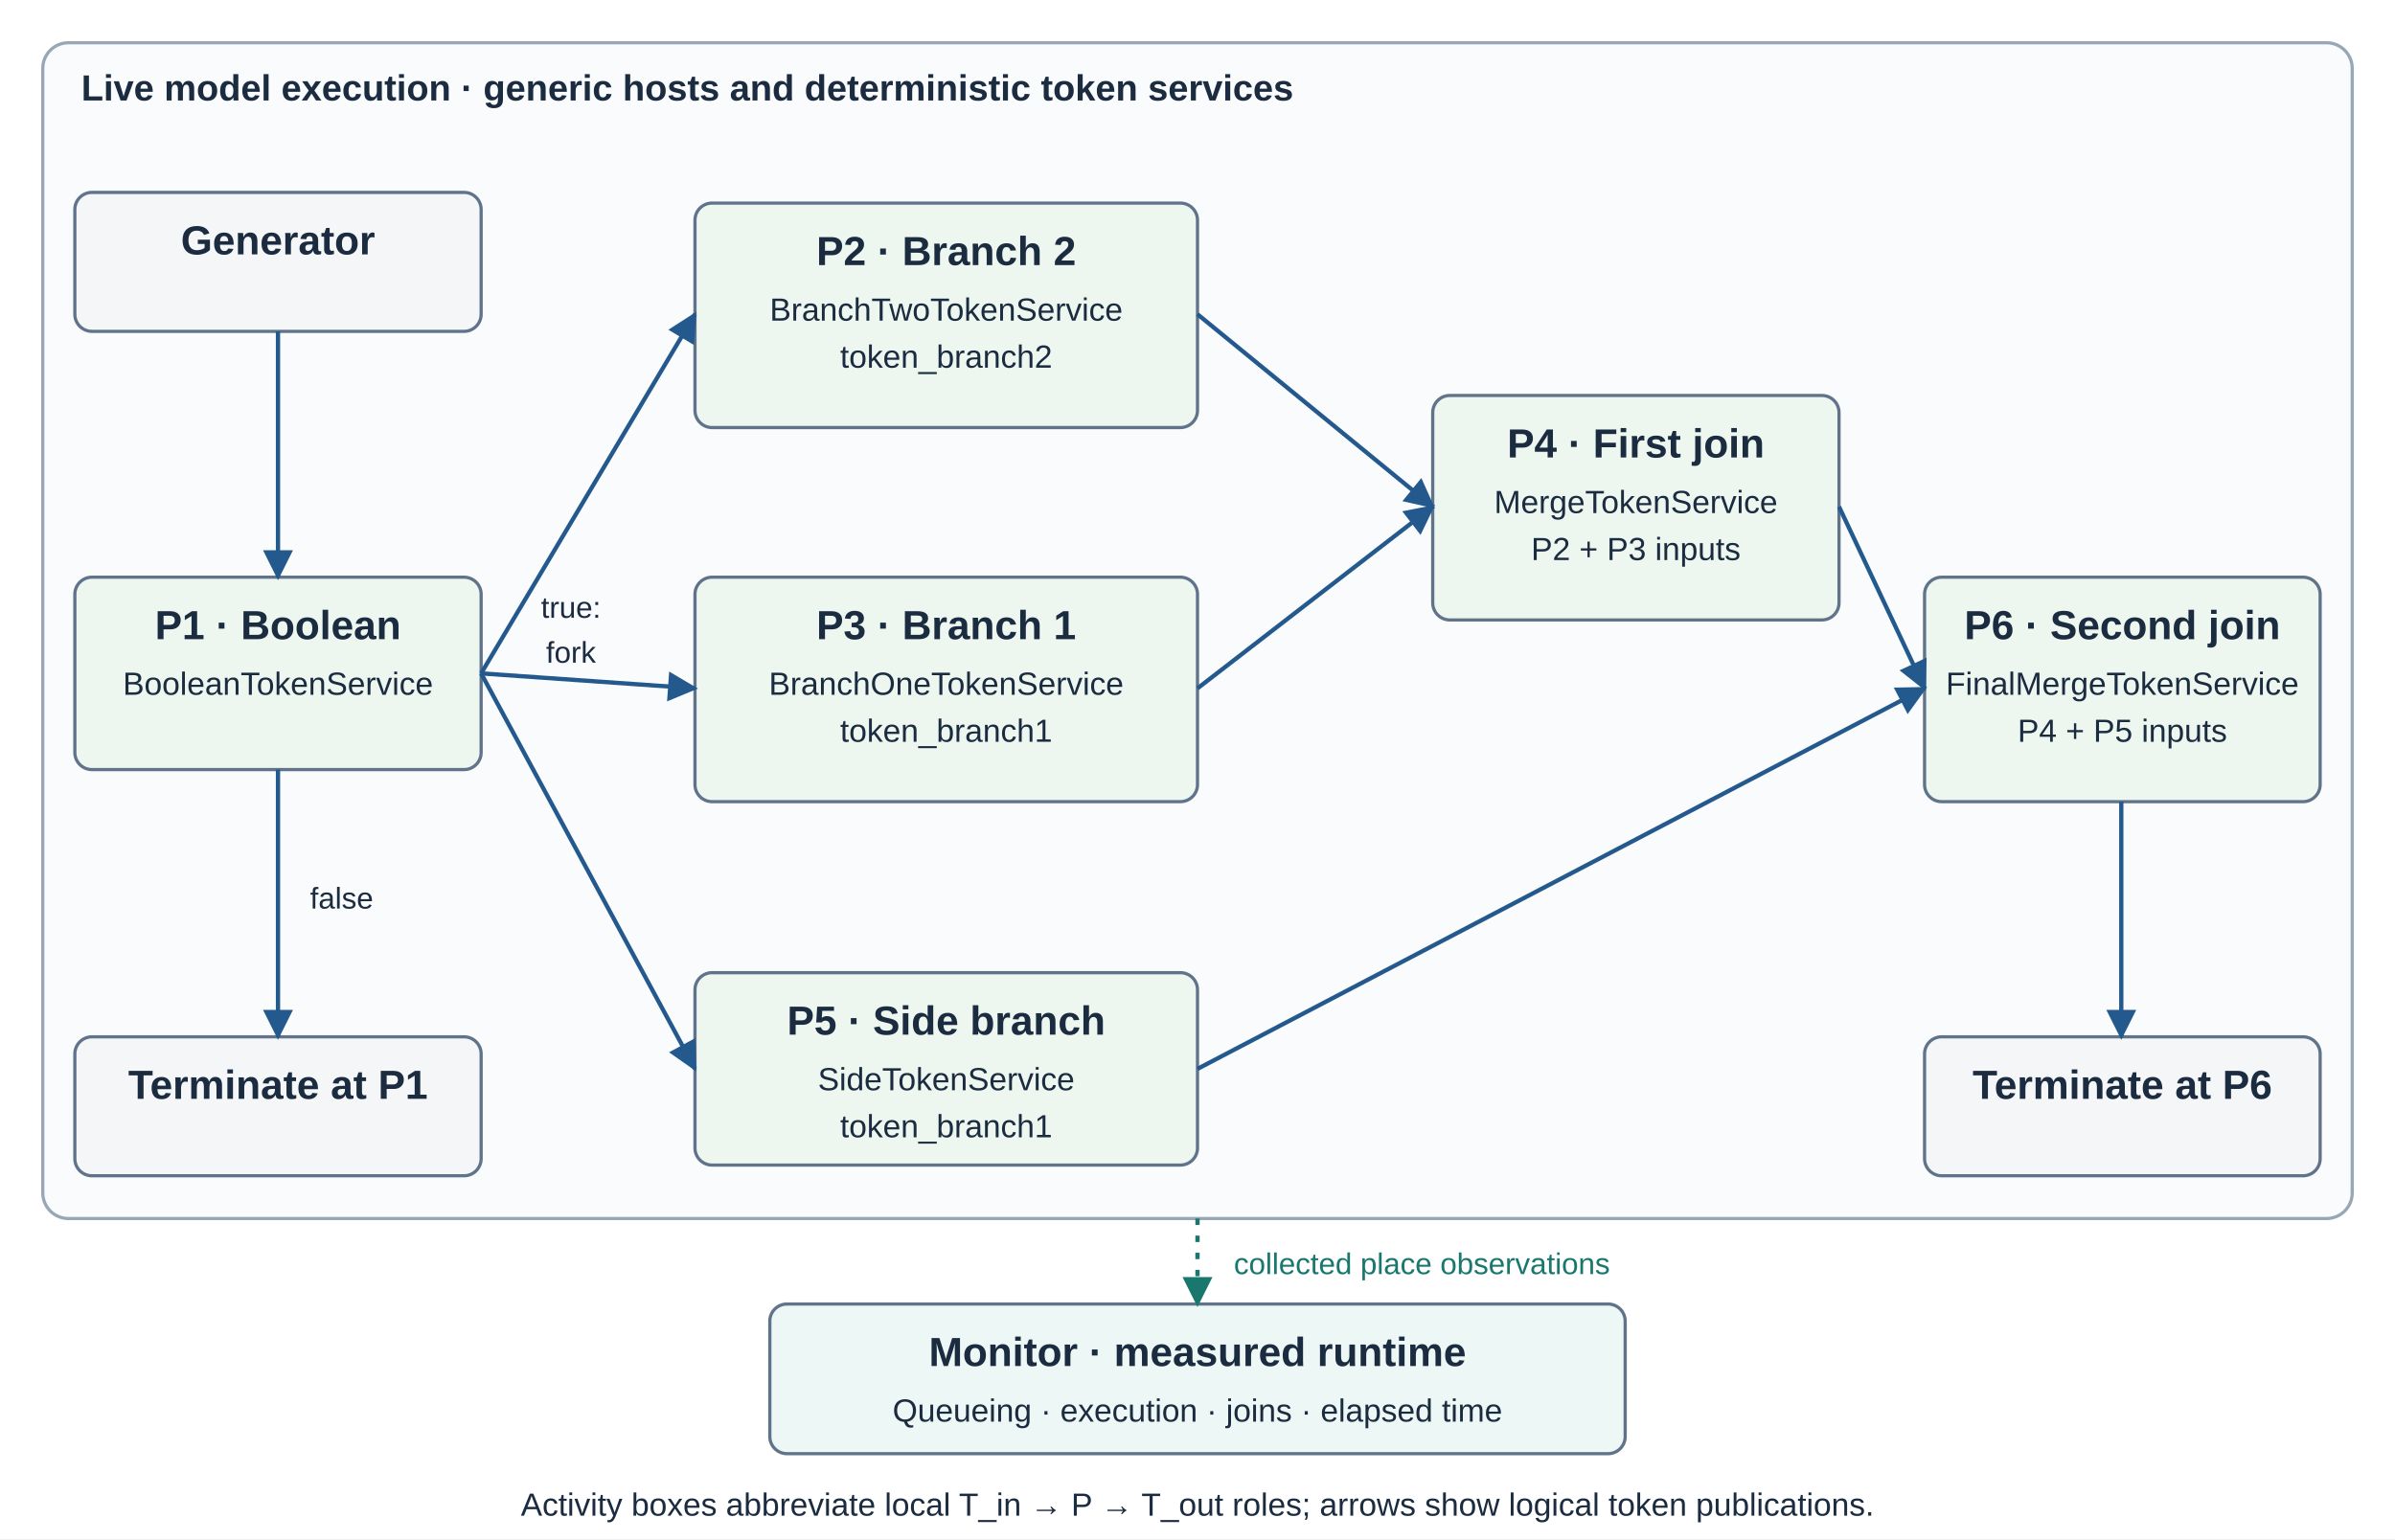
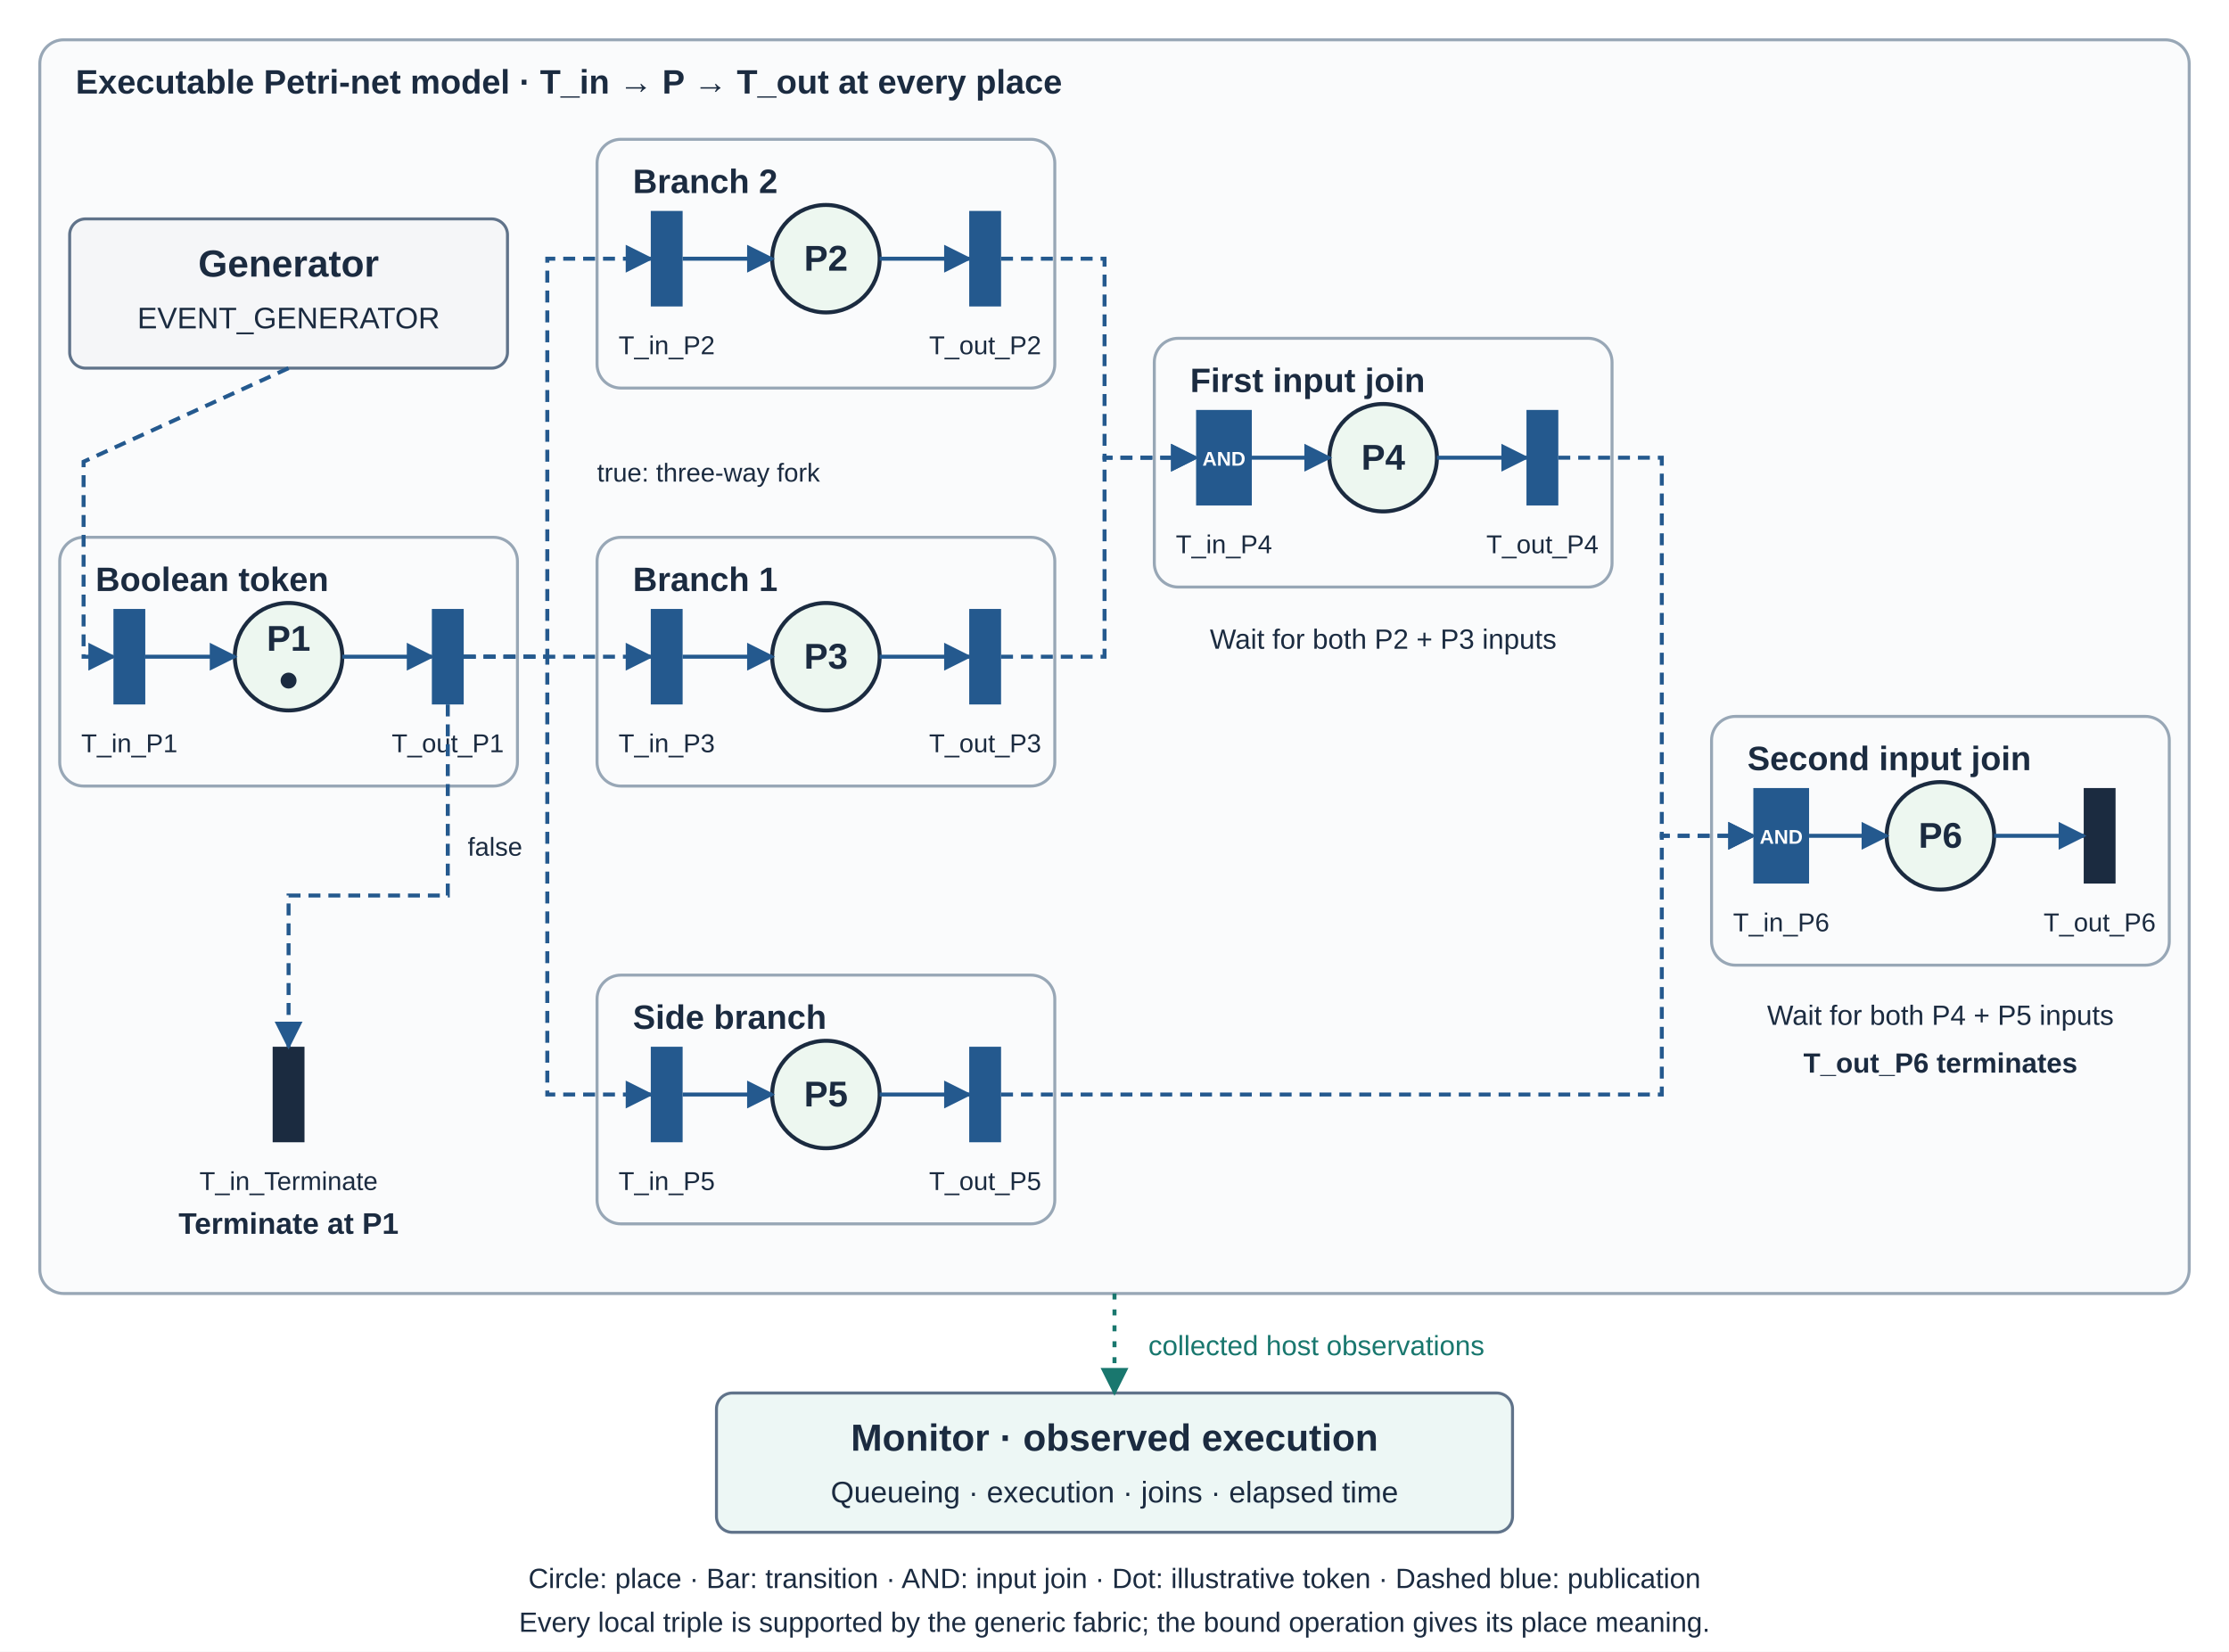
- <svg xmlns="http://www.w3.org/2000/svg" width="1120" height="720" viewBox="0 0 1120 720" role="img" aria-labelledby="title desc">
+ <svg xmlns="http://www.w3.org/2000/svg" width="1120" height="830" viewBox="0 0 1120 830" role="img" aria-labelledby="title desc">
  <defs>
    <marker id="flow" viewBox="0 0 10 10" refX="9" refY="5" markerWidth="7" markerHeight="7" orient="auto-start-reverse">
      <path d="M 0 0 L 10 5 L 0 10 z" fill="#24598e" />
    </marker>
    <marker id="rule" viewBox="0 0 10 10" refX="9" refY="5" markerWidth="7" markerHeight="7" orient="auto-start-reverse">
      <path d="M 0 0 L 10 5 L 0 10 z" fill="#7350a2" />
    </marker>
    <marker id="observe" viewBox="0 0 10 10" refX="9" refY="5" markerWidth="7" markerHeight="7" orient="auto-start-reverse">
      <path d="M 0 0 L 10 5 L 0 10 z" fill="#19776e" />
    </marker>
    <marker id="ack" viewBox="0 0 10 10" refX="9" refY="5" markerWidth="7" markerHeight="7" orient="auto-start-reverse">
      <path d="M 0 0 L 10 5 L 0 10 z" fill="#65758b" />
    </marker>
  </defs>
  <rect width="100%" height="100%" fill="#ffffff" />
-   <rect x="20" y="20" width="1080" height="550" rx="12" fill="#fafbfc" stroke="#98a7b6" stroke-width="1.5" />
-   <text x="38" y="47" font-family="Arial, Helvetica, sans-serif" font-size="17" font-weight="600" text-anchor="start" fill="#1b2b40">Live model execution · generic hosts and deterministic token services</text>
-   <rect x="35" y="90" width="190" height="65" rx="8" fill="#f5f6f8" stroke="#60738a" stroke-width="1.5" />
-   <text x="130.0" y="119" font-family="Arial, Helvetica, sans-serif" font-size="19" font-weight="600" text-anchor="middle" fill="#1b2b40">Generator</text>
-   <rect x="35" y="270" width="190" height="90" rx="8" fill="#edf7f0" stroke="#60738a" stroke-width="1.5" />
-   <text x="130.0" y="299" font-family="Arial, Helvetica, sans-serif" font-size="19" font-weight="600" text-anchor="middle" fill="#1b2b40">P1 · Boolean</text>
-   <text x="130.0" y="325" font-family="Arial, Helvetica, sans-serif" font-size="15" font-weight="400" text-anchor="middle" fill="#1b2b40">BooleanTokenService</text>
-   <rect x="325" y="95" width="235" height="105" rx="8" fill="#edf7f0" stroke="#60738a" stroke-width="1.5" />
-   <text x="442.5" y="124" font-family="Arial, Helvetica, sans-serif" font-size="19" font-weight="600" text-anchor="middle" fill="#1b2b40">P2 · Branch 2</text>
-   <text x="442.5" y="150" font-family="Arial, Helvetica, sans-serif" font-size="15" font-weight="400" text-anchor="middle" fill="#1b2b40">BranchTwoTokenService</text>
-   <text x="442.5" y="172" font-family="Arial, Helvetica, sans-serif" font-size="15" font-weight="400" text-anchor="middle" fill="#1b2b40">token_branch2</text>
-   <rect x="325" y="270" width="235" height="105" rx="8" fill="#edf7f0" stroke="#60738a" stroke-width="1.5" />
-   <text x="442.5" y="299" font-family="Arial, Helvetica, sans-serif" font-size="19" font-weight="600" text-anchor="middle" fill="#1b2b40">P3 · Branch 1</text>
-   <text x="442.5" y="325" font-family="Arial, Helvetica, sans-serif" font-size="15" font-weight="400" text-anchor="middle" fill="#1b2b40">BranchOneTokenService</text>
-   <text x="442.5" y="347" font-family="Arial, Helvetica, sans-serif" font-size="15" font-weight="400" text-anchor="middle" fill="#1b2b40">token_branch1</text>
-   <rect x="325" y="455" width="235" height="90" rx="8" fill="#edf7f0" stroke="#60738a" stroke-width="1.5" />
-   <text x="442.5" y="484" font-family="Arial, Helvetica, sans-serif" font-size="19" font-weight="600" text-anchor="middle" fill="#1b2b40">P5 · Side branch</text>
-   <text x="442.5" y="510" font-family="Arial, Helvetica, sans-serif" font-size="15" font-weight="400" text-anchor="middle" fill="#1b2b40">SideTokenService</text>
-   <text x="442.5" y="532" font-family="Arial, Helvetica, sans-serif" font-size="15" font-weight="400" text-anchor="middle" fill="#1b2b40">token_branch1</text>
-   <rect x="670" y="185" width="190" height="105" rx="8" fill="#edf7f0" stroke="#60738a" stroke-width="1.5" />
-   <text x="765.0" y="214" font-family="Arial, Helvetica, sans-serif" font-size="19" font-weight="600" text-anchor="middle" fill="#1b2b40">P4 · First join</text>
-   <text x="765.0" y="240" font-family="Arial, Helvetica, sans-serif" font-size="15" font-weight="400" text-anchor="middle" fill="#1b2b40">MergeTokenService</text>
-   <text x="765.0" y="262" font-family="Arial, Helvetica, sans-serif" font-size="15" font-weight="400" text-anchor="middle" fill="#1b2b40">P2 + P3 inputs</text>
-   <rect x="900" y="270" width="185" height="105" rx="8" fill="#edf7f0" stroke="#60738a" stroke-width="1.5" />
-   <text x="992.5" y="299" font-family="Arial, Helvetica, sans-serif" font-size="19" font-weight="600" text-anchor="middle" fill="#1b2b40">P6 · Second join</text>
-   <text x="992.5" y="325" font-family="Arial, Helvetica, sans-serif" font-size="15" font-weight="400" text-anchor="middle" fill="#1b2b40">FinalMergeTokenService</text>
-   <text x="992.5" y="347" font-family="Arial, Helvetica, sans-serif" font-size="15" font-weight="400" text-anchor="middle" fill="#1b2b40">P4 + P5 inputs</text>
-   <rect x="35" y="485" width="190" height="65" rx="8" fill="#f5f6f8" stroke="#60738a" stroke-width="1.5" />
-   <text x="130.0" y="514" font-family="Arial, Helvetica, sans-serif" font-size="19" font-weight="600" text-anchor="middle" fill="#1b2b40">Terminate at P1</text>
-   <rect x="900" y="485" width="185" height="65" rx="8" fill="#f5f6f8" stroke="#60738a" stroke-width="1.5" />
-   <text x="992.5" y="514" font-family="Arial, Helvetica, sans-serif" font-size="19" font-weight="600" text-anchor="middle" fill="#1b2b40">Terminate at P6</text>
-   <path d="M 130 155 L 130 270" fill="none" stroke="#24598e" stroke-width="2" marker-end="url(#flow)" />
-   <path d="M 225 315 L 325 147" fill="none" stroke="#24598e" stroke-width="2" marker-end="url(#flow)" />
-   <path d="M 225 315 L 325 322" fill="none" stroke="#24598e" stroke-width="2" marker-end="url(#flow)" />
-   <path d="M 225 315 L 325 500" fill="none" stroke="#24598e" stroke-width="2" marker-end="url(#flow)" />
-   <text x="267" y="289" font-family="Arial, Helvetica, sans-serif" font-size="14" font-weight="400" text-anchor="middle" fill="#1b2b40">true:</text>
-   <text x="267" y="310" font-family="Arial, Helvetica, sans-serif" font-size="14" font-weight="400" text-anchor="middle" fill="#1b2b40">fork</text>
-   <path d="M 130 360 L 130 485" fill="none" stroke="#24598e" stroke-width="2" marker-end="url(#flow)" />
-   <text x="145" y="425" font-family="Arial, Helvetica, sans-serif" font-size="14" font-weight="400" text-anchor="start" fill="#1b2b40">false</text>
-   <path d="M 560 147 L 670 237" fill="none" stroke="#24598e" stroke-width="2" marker-end="url(#flow)" />
-   <path d="M 560 322 L 670 237" fill="none" stroke="#24598e" stroke-width="2" marker-end="url(#flow)" />
-   <path d="M 860 237 L 900 322" fill="none" stroke="#24598e" stroke-width="2" marker-end="url(#flow)" />
-   <path d="M 560 500 L 900 322" fill="none" stroke="#24598e" stroke-width="2" marker-end="url(#flow)" />
-   <path d="M 992 375 L 992 485" fill="none" stroke="#24598e" stroke-width="2" marker-end="url(#flow)" />
-   <rect x="360" y="610" width="400" height="70" rx="8" fill="#edf7f5" stroke="#60738a" stroke-width="1.5" />
-   <text x="560.0" y="639" font-family="Arial, Helvetica, sans-serif" font-size="19" font-weight="600" text-anchor="middle" fill="#1b2b40">Monitor · measured runtime</text>
-   <text x="560.0" y="665" font-family="Arial, Helvetica, sans-serif" font-size="15" font-weight="400" text-anchor="middle" fill="#1b2b40">Queueing · execution · joins · elapsed time</text>
-   <path d="M 560 570 L 560 610" fill="none" stroke="#19776e" stroke-width="2" stroke-dasharray="3 5" marker-end="url(#observe)" />
-   <text x="577" y="596" font-family="Arial, Helvetica, sans-serif" font-size="14" font-weight="400" text-anchor="start" fill="#19776e">collected place observations</text>
-   <text x="560" y="709" font-family="Arial, Helvetica, sans-serif" font-size="15" font-weight="400" text-anchor="middle" fill="#1b2b40">Activity boxes abbreviate local T_in → P → T_out roles; arrows show logical token publications.</text>
+   <rect x="20" y="20" width="1080" height="630" rx="12" fill="#fafbfc" stroke="#98a7b6" stroke-width="1.5" />
+   <text x="38" y="47" font-family="Arial, Helvetica, sans-serif" font-size="17" font-weight="600" text-anchor="start" fill="#1b2b40">Executable Petri-net model · T_in → P → T_out at every place</text>
+   <rect x="30" y="270" width="230" height="125" rx="12" fill="#fafbfc" stroke="#98a7b6" stroke-width="1.5" />
+   <text x="48" y="297" font-family="Arial, Helvetica, sans-serif" font-size="17" font-weight="600" text-anchor="start" fill="#1b2b40">Boolean token</text>
+   <circle id="P1" cx="145" cy="330" r="27" fill="#edf7f0" stroke="#1b2b40" stroke-width="2" />
+   <text x="145" y="327" font-family="Arial, Helvetica, sans-serif" font-size="18" font-weight="600" text-anchor="middle" fill="#1b2b40">P1</text>
+   <circle cx="145" cy="342" r="4" fill="#1b2b40" />
+   <rect id="T_in_P1" x="57" y="306" width="16" height="48" fill="#24598e" />
+   <text x="65" y="378" font-family="Arial, Helvetica, sans-serif" font-size="13" font-weight="400" text-anchor="middle" fill="#1b2b40">T_in_P1</text>
+   <rect id="T_out_P1" x="217" y="306" width="16" height="48" fill="#24598e" />
+   <text x="225" y="378" font-family="Arial, Helvetica, sans-serif" font-size="13" font-weight="400" text-anchor="middle" fill="#1b2b40">T_out_P1</text>
+   <path d="M 73 330 L 118 330" fill="none" stroke="#24598e" stroke-width="2" data-source="T_in_P1" data-target="P1" marker-end="url(#flow)" />
+   <path d="M 172 330 L 217 330" fill="none" stroke="#24598e" stroke-width="2" data-source="P1" data-target="T_out_P1" marker-end="url(#flow)" />
+   <rect x="300" y="70" width="230" height="125" rx="12" fill="#fafbfc" stroke="#98a7b6" stroke-width="1.5" />
+   <text x="318" y="97" font-family="Arial, Helvetica, sans-serif" font-size="17" font-weight="600" text-anchor="start" fill="#1b2b40">Branch 2</text>
+   <circle id="P2" cx="415" cy="130" r="27" fill="#edf7f0" stroke="#1b2b40" stroke-width="2" />
+   <text x="415" y="136" font-family="Arial, Helvetica, sans-serif" font-size="18" font-weight="600" text-anchor="middle" fill="#1b2b40">P2</text>
+   <rect id="T_in_P2" x="327" y="106" width="16" height="48" fill="#24598e" />
+   <text x="335" y="178" font-family="Arial, Helvetica, sans-serif" font-size="13" font-weight="400" text-anchor="middle" fill="#1b2b40">T_in_P2</text>
+   <rect id="T_out_P2" x="487" y="106" width="16" height="48" fill="#24598e" />
+   <text x="495" y="178" font-family="Arial, Helvetica, sans-serif" font-size="13" font-weight="400" text-anchor="middle" fill="#1b2b40">T_out_P2</text>
+   <path d="M 343 130 L 388 130" fill="none" stroke="#24598e" stroke-width="2" data-source="T_in_P2" data-target="P2" marker-end="url(#flow)" />
+   <path d="M 442 130 L 487 130" fill="none" stroke="#24598e" stroke-width="2" data-source="P2" data-target="T_out_P2" marker-end="url(#flow)" />
+   <rect x="300" y="270" width="230" height="125" rx="12" fill="#fafbfc" stroke="#98a7b6" stroke-width="1.5" />
+   <text x="318" y="297" font-family="Arial, Helvetica, sans-serif" font-size="17" font-weight="600" text-anchor="start" fill="#1b2b40">Branch 1</text>
+   <circle id="P3" cx="415" cy="330" r="27" fill="#edf7f0" stroke="#1b2b40" stroke-width="2" />
+   <text x="415" y="336" font-family="Arial, Helvetica, sans-serif" font-size="18" font-weight="600" text-anchor="middle" fill="#1b2b40">P3</text>
+   <rect id="T_in_P3" x="327" y="306" width="16" height="48" fill="#24598e" />
+   <text x="335" y="378" font-family="Arial, Helvetica, sans-serif" font-size="13" font-weight="400" text-anchor="middle" fill="#1b2b40">T_in_P3</text>
+   <rect id="T_out_P3" x="487" y="306" width="16" height="48" fill="#24598e" />
+   <text x="495" y="378" font-family="Arial, Helvetica, sans-serif" font-size="13" font-weight="400" text-anchor="middle" fill="#1b2b40">T_out_P3</text>
+   <path d="M 343 330 L 388 330" fill="none" stroke="#24598e" stroke-width="2" data-source="T_in_P3" data-target="P3" marker-end="url(#flow)" />
+   <path d="M 442 330 L 487 330" fill="none" stroke="#24598e" stroke-width="2" data-source="P3" data-target="T_out_P3" marker-end="url(#flow)" />
+   <rect x="580" y="170" width="230" height="125" rx="12" fill="#fafbfc" stroke="#98a7b6" stroke-width="1.5" />
+   <text x="598" y="197" font-family="Arial, Helvetica, sans-serif" font-size="17" font-weight="600" text-anchor="start" fill="#1b2b40">First input join</text>
+   <circle id="P4" cx="695" cy="230" r="27" fill="#edf7f0" stroke="#1b2b40" stroke-width="2" />
+   <text x="695" y="236" font-family="Arial, Helvetica, sans-serif" font-size="18" font-weight="600" text-anchor="middle" fill="#1b2b40">P4</text>
+   <rect id="T_in_P4" x="601" y="206" width="28" height="48" fill="#24598e" />
+   <text x="615" y="234" font-family="Arial, Helvetica, sans-serif" font-size="10" font-weight="600" text-anchor="middle" fill="#ffffff">AND</text>
+   <text x="615" y="278" font-family="Arial, Helvetica, sans-serif" font-size="13" font-weight="400" text-anchor="middle" fill="#1b2b40">T_in_P4</text>
+   <rect id="T_out_P4" x="767" y="206" width="16" height="48" fill="#24598e" />
+   <text x="775" y="278" font-family="Arial, Helvetica, sans-serif" font-size="13" font-weight="400" text-anchor="middle" fill="#1b2b40">T_out_P4</text>
+   <path d="M 629 230 L 668 230" fill="none" stroke="#24598e" stroke-width="2" data-source="T_in_P4" data-target="P4" marker-end="url(#flow)" />
+   <path d="M 722 230 L 767 230" fill="none" stroke="#24598e" stroke-width="2" data-source="P4" data-target="T_out_P4" marker-end="url(#flow)" />
+   <rect x="300" y="490" width="230" height="125" rx="12" fill="#fafbfc" stroke="#98a7b6" stroke-width="1.5" />
+   <text x="318" y="517" font-family="Arial, Helvetica, sans-serif" font-size="17" font-weight="600" text-anchor="start" fill="#1b2b40">Side branch</text>
+   <circle id="P5" cx="415" cy="550" r="27" fill="#edf7f0" stroke="#1b2b40" stroke-width="2" />
+   <text x="415" y="556" font-family="Arial, Helvetica, sans-serif" font-size="18" font-weight="600" text-anchor="middle" fill="#1b2b40">P5</text>
+   <rect id="T_in_P5" x="327" y="526" width="16" height="48" fill="#24598e" />
+   <text x="335" y="598" font-family="Arial, Helvetica, sans-serif" font-size="13" font-weight="400" text-anchor="middle" fill="#1b2b40">T_in_P5</text>
+   <rect id="T_out_P5" x="487" y="526" width="16" height="48" fill="#24598e" />
+   <text x="495" y="598" font-family="Arial, Helvetica, sans-serif" font-size="13" font-weight="400" text-anchor="middle" fill="#1b2b40">T_out_P5</text>
+   <path d="M 343 550 L 388 550" fill="none" stroke="#24598e" stroke-width="2" data-source="T_in_P5" data-target="P5" marker-end="url(#flow)" />
+   <path d="M 442 550 L 487 550" fill="none" stroke="#24598e" stroke-width="2" data-source="P5" data-target="T_out_P5" marker-end="url(#flow)" />
+   <rect x="860" y="360" width="230" height="125" rx="12" fill="#fafbfc" stroke="#98a7b6" stroke-width="1.5" />
+   <text x="878" y="387" font-family="Arial, Helvetica, sans-serif" font-size="17" font-weight="600" text-anchor="start" fill="#1b2b40">Second input join</text>
+   <circle id="P6" cx="975" cy="420" r="27" fill="#edf7f0" stroke="#1b2b40" stroke-width="2" />
+   <text x="975" y="426" font-family="Arial, Helvetica, sans-serif" font-size="18" font-weight="600" text-anchor="middle" fill="#1b2b40">P6</text>
+   <rect id="T_in_P6" x="881" y="396" width="28" height="48" fill="#24598e" />
+   <text x="895" y="424" font-family="Arial, Helvetica, sans-serif" font-size="10" font-weight="600" text-anchor="middle" fill="#ffffff">AND</text>
+   <text x="895" y="468" font-family="Arial, Helvetica, sans-serif" font-size="13" font-weight="400" text-anchor="middle" fill="#1b2b40">T_in_P6</text>
+   <rect id="T_out_P6" x="1047" y="396" width="16" height="48" fill="#1b2b40" />
+   <text x="1055" y="468" font-family="Arial, Helvetica, sans-serif" font-size="13" font-weight="400" text-anchor="middle" fill="#1b2b40">T_out_P6</text>
+   <path d="M 909 420 L 948 420" fill="none" stroke="#24598e" stroke-width="2" data-source="T_in_P6" data-target="P6" marker-end="url(#flow)" />
+   <path d="M 1002 420 L 1047 420" fill="none" stroke="#24598e" stroke-width="2" data-source="P6" data-target="T_out_P6" marker-end="url(#flow)" />
+   <rect id="EVENT_GENERATOR" x="35" y="110" width="220" height="75" rx="8" fill="#f5f6f8" stroke="#60738a" stroke-width="1.5" />
+   <text x="145.0" y="139" font-family="Arial, Helvetica, sans-serif" font-size="19" font-weight="600" text-anchor="middle" fill="#1b2b40">Generator</text>
+   <text x="145.0" y="165" font-family="Arial, Helvetica, sans-serif" font-size="15" font-weight="400" text-anchor="middle" fill="#1b2b40">EVENT_GENERATOR</text>
+   <rect id="T_in_Terminate" x="137" y="526" width="16" height="48" fill="#1b2b40" />
+   <text x="145" y="598" font-family="Arial, Helvetica, sans-serif" font-size="13" font-weight="400" text-anchor="middle" fill="#1b2b40">T_in_Terminate</text>
+   <text x="145" y="620" font-family="Arial, Helvetica, sans-serif" font-size="15" font-weight="600" text-anchor="middle" fill="#1b2b40">Terminate at P1</text>
+   <path d="M 145 185 L 42 232 L 42 330 L 57 330" fill="none" stroke="#24598e" stroke-width="2" stroke-dasharray="6 4" data-source="EVENT_GENERATOR" data-target="T_in_P1" marker-end="url(#flow)" />
+   <path d="M 233 330 L 275 330 L 275 130 L 327 130" fill="none" stroke="#24598e" stroke-width="2" stroke-dasharray="6 4" data-source="T_out_P1" data-target="T_in_P2" marker-end="url(#flow)" />
+   <path d="M 233 330 L 327 330" fill="none" stroke="#24598e" stroke-width="2" stroke-dasharray="6 4" data-source="T_out_P1" data-target="T_in_P3" marker-end="url(#flow)" />
+   <path d="M 233 330 L 275 330 L 275 550 L 327 550" fill="none" stroke="#24598e" stroke-width="2" stroke-dasharray="6 4" data-source="T_out_P1" data-target="T_in_P5" marker-end="url(#flow)" />
+   <path d="M 225 354 L 225 450 L 145 450 L 145 526" fill="none" stroke="#24598e" stroke-width="2" stroke-dasharray="6 4" data-source="T_out_P1" data-target="T_in_Terminate" marker-end="url(#flow)" />
+   <path d="M 503 130 L 555 130 L 555 230 L 601 230" fill="none" stroke="#24598e" stroke-width="2" stroke-dasharray="6 4" data-source="T_out_P2" data-target="T_in_P4" marker-end="url(#flow)" />
+   <path d="M 503 330 L 555 330 L 555 230 L 601 230" fill="none" stroke="#24598e" stroke-width="2" stroke-dasharray="6 4" data-source="T_out_P3" data-target="T_in_P4" marker-end="url(#flow)" />
+   <path d="M 783 230 L 835 230 L 835 420 L 881 420" fill="none" stroke="#24598e" stroke-width="2" stroke-dasharray="6 4" data-source="T_out_P4" data-target="T_in_P6" marker-end="url(#flow)" />
+   <path d="M 503 550 L 835 550 L 835 420 L 881 420" fill="none" stroke="#24598e" stroke-width="2" stroke-dasharray="6 4" data-source="T_out_P5" data-target="T_in_P6" marker-end="url(#flow)" />
+   <text x="300" y="242" font-family="Arial, Helvetica, sans-serif" font-size="13" font-weight="400" text-anchor="start" fill="#1b2b40">true: three-way fork</text>
+   <text x="235" y="430" font-family="Arial, Helvetica, sans-serif" font-size="13" font-weight="400" text-anchor="start" fill="#1b2b40">false</text>
+   <text x="695" y="326" font-family="Arial, Helvetica, sans-serif" font-size="14" font-weight="400" text-anchor="middle" fill="#1b2b40">Wait for both P2 + P3 inputs</text>
+   <text x="975" y="515" font-family="Arial, Helvetica, sans-serif" font-size="14" font-weight="400" text-anchor="middle" fill="#1b2b40">Wait for both P4 + P5 inputs</text>
+   <text x="975" y="539" font-family="Arial, Helvetica, sans-serif" font-size="14" font-weight="600" text-anchor="middle" fill="#1b2b40">T_out_P6 terminates</text>
+   <rect x="360" y="700" width="400" height="70" rx="8" fill="#edf7f5" stroke="#60738a" stroke-width="1.5" />
+   <text x="560.0" y="729" font-family="Arial, Helvetica, sans-serif" font-size="19" font-weight="600" text-anchor="middle" fill="#1b2b40">Monitor · observed execution</text>
+   <text x="560.0" y="755" font-family="Arial, Helvetica, sans-serif" font-size="15" font-weight="400" text-anchor="middle" fill="#1b2b40">Queueing · execution · joins · elapsed time</text>
+   <path d="M 560 650 L 560 700" fill="none" stroke="#19776e" stroke-width="2" stroke-dasharray="3 5" marker-end="url(#observe)" />
+   <text x="577" y="681" font-family="Arial, Helvetica, sans-serif" font-size="14" font-weight="400" text-anchor="start" fill="#19776e">collected host observations</text>
+   <text x="560" y="798" font-family="Arial, Helvetica, sans-serif" font-size="14" font-weight="400" text-anchor="middle" fill="#1b2b40">Circle: place · Bar: transition · AND: input join · Dot: illustrative token · Dashed blue: publication</text>
+   <text x="560" y="820" font-family="Arial, Helvetica, sans-serif" font-size="14" font-weight="400" text-anchor="middle" fill="#1b2b40">Every local triple is supported by the generic fabric; the bound operation gives its place meaning.</text>
</svg>
